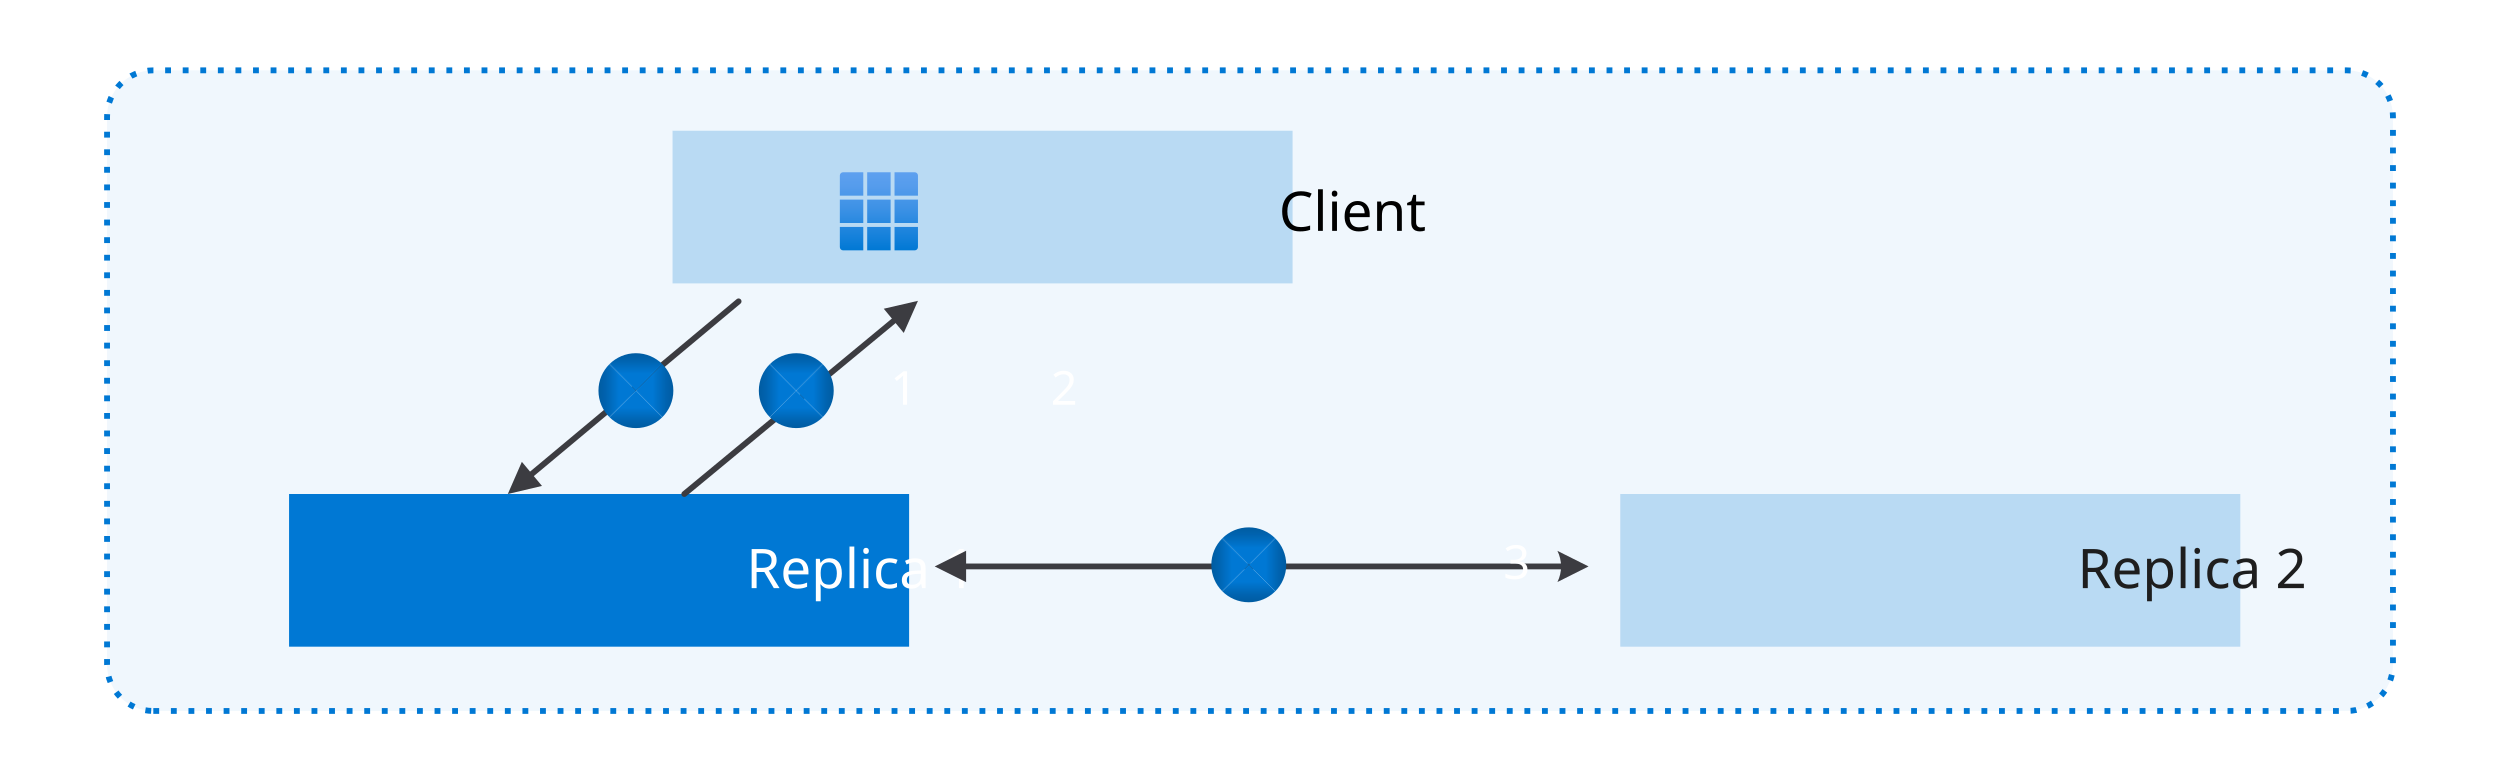
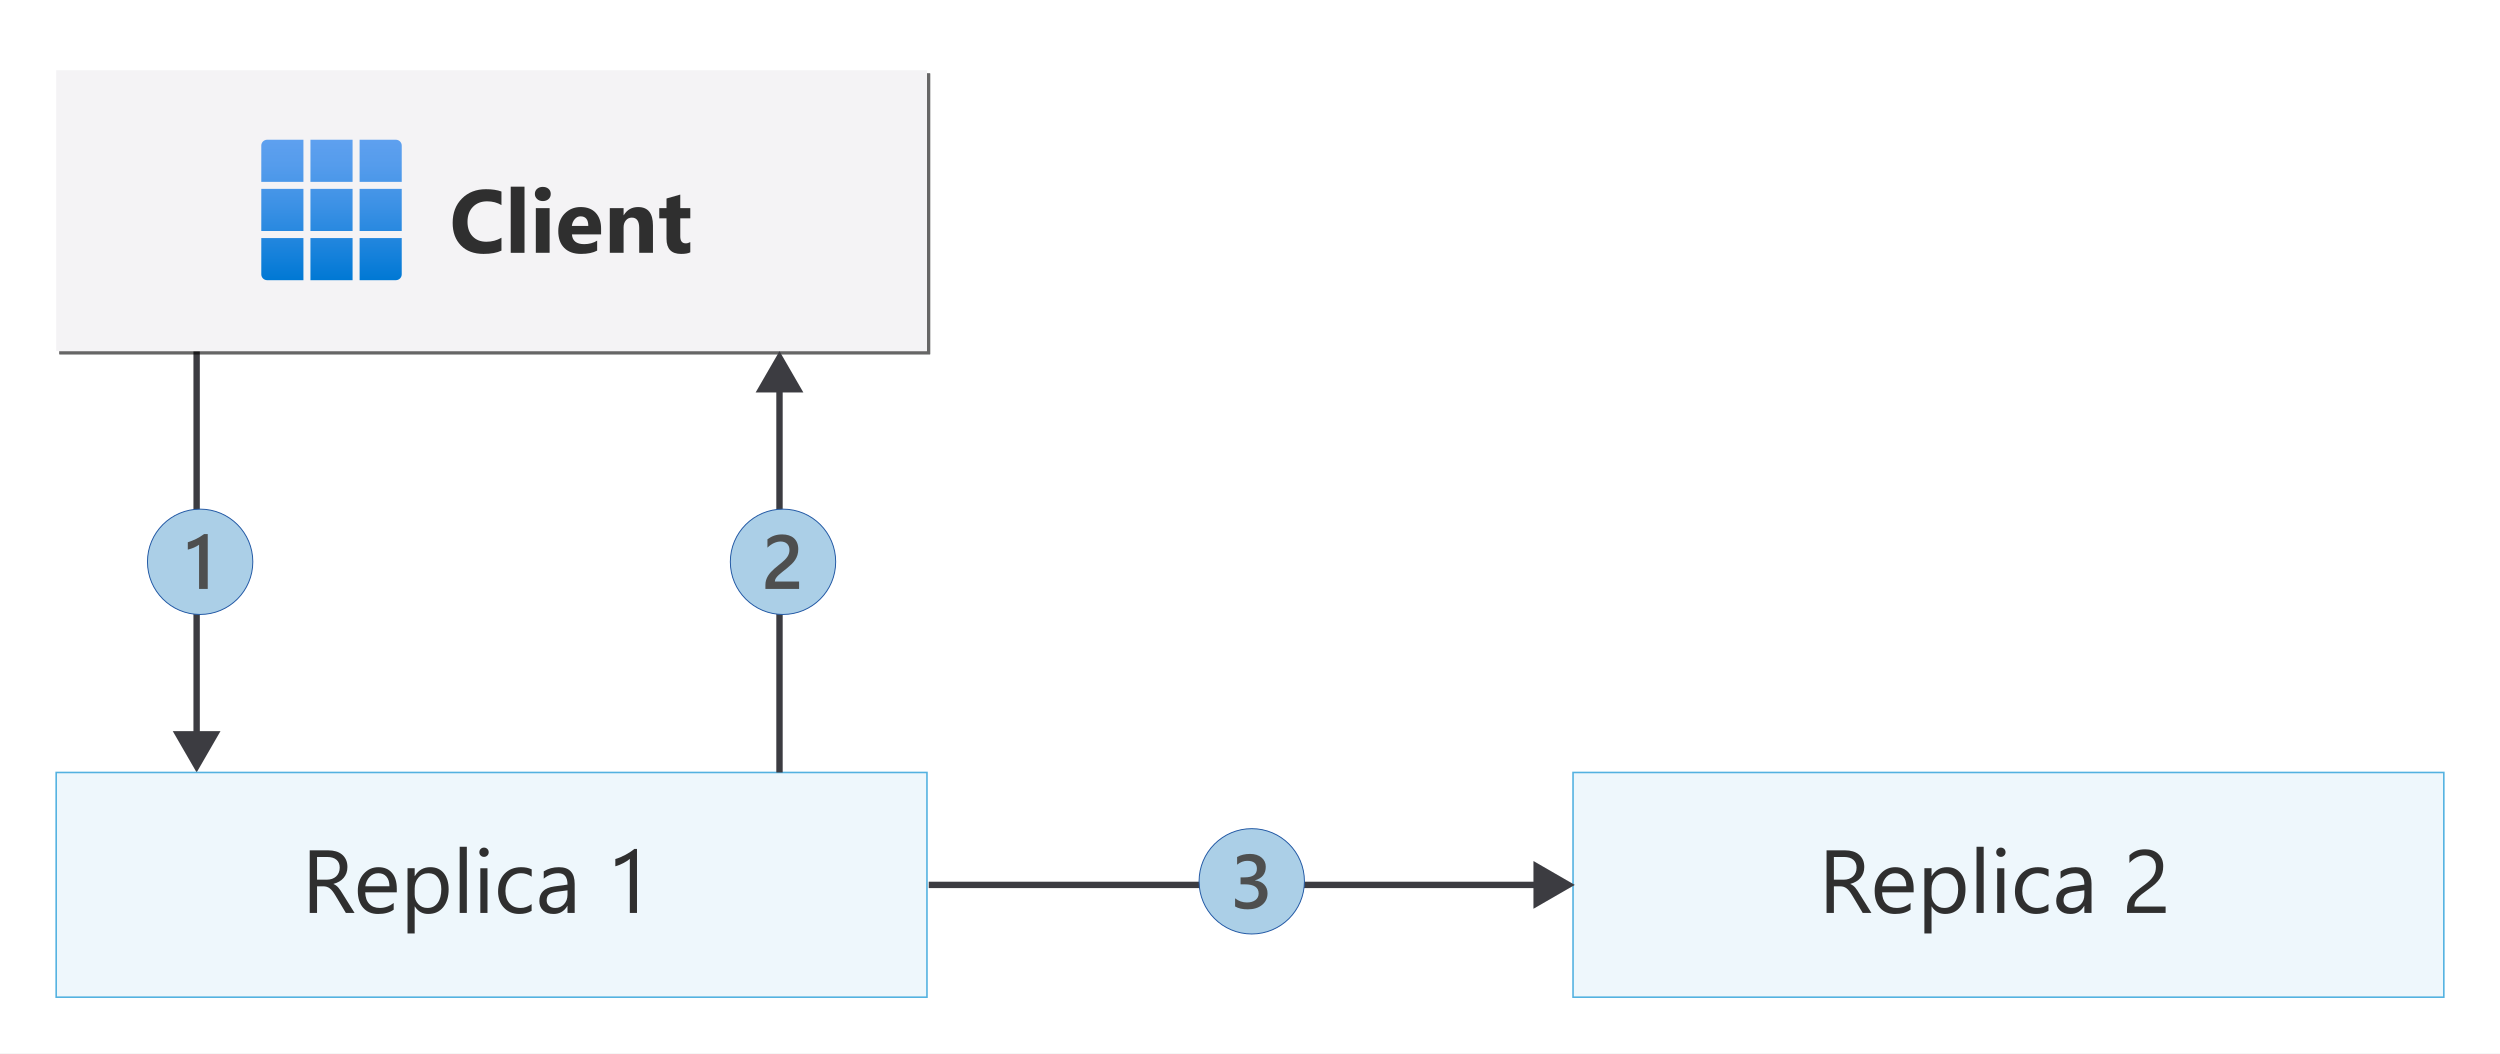
- <svg xmlns="http://www.w3.org/2000/svg" xmlns:ns1="http://schemas.microsoft.com/visio/2003/SVGExtensions/" xmlns:xlink="http://www.w3.org/1999/xlink" width="8.889in" height="2.778in" viewBox="0 0 640 200" xml:space="preserve" color-interpolation-filters="sRGB" class="st17">
-   <ns1:documentProperties ns1:langID="2052" ns1:metric="true" ns1:viewMarkup="false">
-     <ns1:userDefs>
-       <ns1:ud ns1:nameU="msvSubprocessMaster" ns1:prompt="" ns1:val="VT4(Rectangle)" />
-       <ns1:ud ns1:nameU="msvNoAutoConnect" ns1:val="VT0(1):26" />
-     </ns1:userDefs>
-   </ns1:documentProperties>
-   <style type="text/css">
- 	
- 		.st1 {fill:#ffffff;stroke:none;stroke-width:0.25}
- 		.st2 {fill:#f0f7fd;stroke:#0078d4;stroke-dasharray:1.5,3;stroke-linecap:butt;stroke-width:1.5}
- 		.st3 {fill:#0078d4;stroke:none;stroke-linecap:butt;stroke-width:0.561}
- 		.st4 {fill:#ffffff;font-family:Segoe UI;font-size:1.167em}
- 		.st5 {fill:#0078d4;fill-opacity:0.23;stroke:none;stroke-linecap:butt;stroke-width:0.561}
- 		.st6 {fill:#1e1e1e;font-family:Segoe UI;font-size:1.167em}
- 		.st7 {marker-start:url(#mrkr4-19);stroke:#3c3c41;stroke-linecap:round;stroke-linejoin:round;stroke-width:1.5}
- 		.st8 {fill:#3c3c41;fill-opacity:1;stroke:#3c3c41;stroke-opacity:1;stroke-width:0.373}
- 		.st9 {marker-end:url(#mrkr5-27);marker-start:url(#mrkr4-19);stroke:#3c3c41;stroke-linecap:round;stroke-linejoin:round;stroke-width:1.5}
- 		.st10 {marker-end:url(#mrkr4-33);stroke:#3c3c41;stroke-linecap:round;stroke-linejoin:round;stroke-width:1.5}
- 		.st11 {fill:none;stroke:none;stroke-linecap:butt;stroke-width:0.561}
- 		.st12 {fill:#000000;font-family:Segoe UI;font-size:1.167em}
- 		.st13 {fill:url(#grad0-42);stroke:none;stroke-linecap:butt;stroke-width:0.75}
- 		.st14 {fill:url(#grad13-47);stroke:none;stroke-linecap:butt;stroke-width:0.561}
- 		.st15 {fill:none;stroke:none;stroke-linecap:butt;stroke-width:0.75}
- 		.st16 {fill:#ffffff;font-family:Segoe UI;font-size:1em}
- 		.st17 {fill:none;fill-rule:evenodd;font-size:12px;overflow:visible;stroke-linecap:square;stroke-miterlimit:3}
- 	
- 	</style>
-   <defs id="Patterns_And_Gradients">
-     <linearGradient id="grad0-42" x1="0" y1="0" x2="1" y2="0" gradientTransform="rotate(-90 0.5 0.5)">
-       <stop offset="0" stop-color="#0078d4" stop-opacity="1" />
-       <stop offset="0.16" stop-color="#1380da" stop-opacity="1" />
-       <stop offset="0.53" stop-color="#3c91e5" stop-opacity="1" />
-       <stop offset="0.82" stop-color="#559cec" stop-opacity="1" />
-       <stop offset="1" stop-color="#5ea0ef" stop-opacity="1" />
-     </linearGradient>
-     <pattern id="grad13-47" x="0" y="0" width="1" height="1" patternContentUnits="objectBoundingBox">
-       <path d="M 0.5 0.5 L 0 0 L 0 1 z" style="fill:url(#grad0-48)" />
-       <path d="M 0.5 0.5 L 1 0 L 1 1 z" style="fill:url(#grad0-49)" />
-       <path d="M 0.5 0.5 L 0 0 L 1 0 z" style="fill:url(#grad0-50)" />
-       <path d="M 0.5 0.5 L 0 1 L 1 1 z" style="fill:url(#grad0-51)" />
-     </pattern>
-     <linearGradient id="grad0-48" x1="0" y1="0" x2="1" y2="0" gradientTransform="rotate(180 0.5 0.5)">
-       <stop offset="0.45" stop-color="#0078d4" stop-opacity="1" />
-       <stop offset="0.805" stop-color="#0063af" stop-opacity="1" />
-       <stop offset="1" stop-color="#005ba1" stop-opacity="1" />
-     </linearGradient>
-     <linearGradient id="grad0-49" x1="0" y1="0" x2="1" y2="0" gradientTransform="rotate(360 0.5 0.5)">
-       <stop offset="0.45" stop-color="#0078d4" stop-opacity="1" />
-       <stop offset="0.805" stop-color="#0063af" stop-opacity="1" />
-       <stop offset="1" stop-color="#005ba1" stop-opacity="1" />
-     </linearGradient>
-     <linearGradient id="grad0-50" x1="0" y1="0" x2="1" y2="0" gradientTransform="rotate(270 0.5 0.5)">
-       <stop offset="0.45" stop-color="#0078d4" stop-opacity="1" />
-       <stop offset="0.805" stop-color="#0063af" stop-opacity="1" />
-       <stop offset="1" stop-color="#005ba1" stop-opacity="1" />
-     </linearGradient>
-     <linearGradient id="grad0-51" x1="0" y1="0" x2="1" y2="0" gradientTransform="rotate(90 0.5 0.5)">
-       <stop offset="0.45" stop-color="#0078d4" stop-opacity="1" />
-       <stop offset="0.805" stop-color="#0063af" stop-opacity="1" />
-       <stop offset="1" stop-color="#005ba1" stop-opacity="1" />
+ <svg xmlns="http://www.w3.org/2000/svg" width="391.6" height="165" viewBox="0 0 391.6 165">
+   <defs>
+     <linearGradient id="linear-gradient" x1="-512.072" y1="-3860.288" x2="-512.072" y2="-3838.288" gradientTransform="translate(564 -3816.4) scale(1 -1)" gradientUnits="userSpaceOnUse">
+       <stop offset="0" stop-color="#0078d4" />
+       <stop offset=".16" stop-color="#1380da" />
+       <stop offset=".53" stop-color="#3c91e5" />
+       <stop offset=".82" stop-color="#559cec" />
+       <stop offset="1" stop-color="#5ea0ef" />
    </linearGradient>
  </defs>
-   <defs id="Masters" />
-   <defs id="Markers">
-     <g id="lend4">
-       <path d="M 2 1 L 0 0 L 2 -1 L 2 1 " style="stroke:none" />
-     </g>
-     <marker id="mrkr4-19" class="st8" ns1:arrowType="4" ns1:arrowSize="2" ns1:setback="5.12" refX="5.12" orient="auto" markerUnits="strokeWidth" overflow="visible">
-       <use xlink:href="#lend4" transform="scale(2.68) " />
-     </marker>
-     <g id="lend5">
-       <path d="M 2 1 L 0 0 L 1.981 -0.993 C 1.672 -0.365 1.673 0.373 1.985 1 " style="stroke:none" />
-     </g>
-     <marker id="mrkr5-27" class="st8" ns1:arrowType="5" ns1:arrowSize="2" ns1:setback="4.69" refX="-4.69" orient="auto" markerUnits="strokeWidth" overflow="visible">
-       <use xlink:href="#lend5" transform="scale(-2.68,-2.68) " />
-     </marker>
-     <marker id="mrkr4-33" class="st8" ns1:arrowType="4" ns1:arrowSize="2" ns1:setback="5.36" refX="-5.36" orient="auto" markerUnits="strokeWidth" overflow="visible">
-       <use xlink:href="#lend4" transform="scale(-2.68,-2.68) " />
-     </marker>
-   </defs>
-   <g ns1:mID="0" ns1:index="1" ns1:groupContext="foregroundPage">
-     <ns1:userDefs>
-       <ns1:ud ns1:nameU="msvThemeOrder" ns1:val="VT0(0):26" />
-     </ns1:userDefs>
-     <ns1:pageProperties ns1:drawingScale="0.0138889" ns1:pageScale="0.0138889" ns1:drawingUnits="29" ns1:shadowOffsetX="8.50394" ns1:shadowOffsetY="-8.50394" />
-     <g id="shape75-1" ns1:mID="75" ns1:groupContext="shape" transform="translate(0,4.2126)">
-       <rect x="0" y="-4.213" width="640" height="204.213" class="st1" />
-     </g>
-     <g id="shape145-3" ns1:mID="145" ns1:groupContext="shape" transform="translate(27.4074,-18)">
-       <ns1:userDefs>
-         <ns1:ud ns1:nameU="CTypeTopLeftSnip" ns1:prompt="" ns1:val="VT0(0):5" />
-         <ns1:ud ns1:nameU="CTypeTopRightSnip" ns1:prompt="" ns1:val="VT0(0):5" />
-         <ns1:ud ns1:nameU="CTypeBotLeftSnip" ns1:prompt="" ns1:val="VT0(0):5" />
-         <ns1:ud ns1:nameU="CTypeBotRightSnip" ns1:prompt="" ns1:val="VT0(0):5" />
-         <ns1:ud ns1:nameU="CornerLockHoriz" ns1:prompt="" ns1:val="VT0(1):5" />
-         <ns1:ud ns1:nameU="CornerLockVert" ns1:prompt="" ns1:val="VT0(1):5" />
-         <ns1:ud ns1:nameU="CornerLockDiag" ns1:prompt="" ns1:val="VT0(0):5" />
-         <ns1:ud ns1:nameU="TopLeftOffset" ns1:prompt="" ns1:val="VT0(0.15748031496063):24" />
-         <ns1:ud ns1:nameU="TopRightOffset" ns1:prompt="" ns1:val="VT0(0.15748031496063):24" />
-         <ns1:ud ns1:nameU="BotLeftOffset" ns1:prompt="" ns1:val="VT0(0.15748031496063):24" />
-         <ns1:ud ns1:nameU="BotRightOffset" ns1:prompt="" ns1:val="VT0(0.15748031496063):24" />
-         <ns1:ud ns1:nameU="visVersion" ns1:prompt="" ns1:val="VT0(15):26" />
-         <ns1:ud ns1:nameU="TopLeftOffset" ns1:prompt="" ns1:val="VT0(0.16438714930588):1" />
-         <ns1:ud ns1:nameU="TopRightOffset" ns1:prompt="" ns1:val="VT0(0.16438714930588):1" />
-         <ns1:ud ns1:nameU="BotLeftOffset" ns1:prompt="" ns1:val="VT0(0.16438714930588):1" />
-         <ns1:ud ns1:nameU="BotRightOffset" ns1:prompt="" ns1:val="VT0(0.16438714930588):1" />
-       </ns1:userDefs>
-       <path d="M11.84 200 L573.35 200 A11.836 11.836 -180 0 0 585.19 188.16 L585.19 47.84 A11.836 11.836 -180 0 0 573.35        36 L11.84 36 A11.836 11.836 -180 0 0 -0 47.84 L0 188.16 A11.836 11.836 -180 0 0 11.84 200 Z" class="st2" />
-     </g>
-     <g id="group122-5" transform="translate(625,161.378)" ns1:mID="122" ns1:groupContext="group">
- 			</g>
-     <g id="shape129-6" ns1:mID="129" ns1:groupContext="shape" transform="translate(74,-34.4572)">
-       <ns1:textBlock ns1:margins="rect(0,0,0,0)" ns1:tabSpace="42.5197" />
-       <ns1:textRect cx="79.366" cy="180.457" width="158.74" height="39.086" />
-       <rect x="0" y="160.914" width="158.733" height="39.086" class="st3" />
-       <text x="51.53" y="185.01" class="st4" ns1:langID="2052">
-         <ns1:paragraph ns1:horizAlign="1" />
-         <ns1:tabList />Replica 1</text>
-     </g>
-     <g id="shape132-9" ns1:mID="132" ns1:groupContext="shape" transform="translate(172.168,-127.457)">
-       <rect x="0" y="160.914" width="158.733" height="39.086" class="st5" />
-     </g>
-     <g id="shape144-11" ns1:mID="144" ns1:groupContext="shape" transform="translate(414.785,-34.4572)">
-       <ns1:textBlock ns1:margins="rect(0,0,0,0)" ns1:tabSpace="42.5197" />
-       <ns1:textRect cx="79.366" cy="180.457" width="158.74" height="39.086" />
-       <rect x="0" y="160.914" width="158.733" height="39.086" class="st5" />
-       <text x="51.53" y="185.01" class="st6" ns1:langID="2052">
-         <ns1:paragraph ns1:horizAlign="1" />
-         <ns1:tabList />Replica 2</text>
-     </g>
-     <g id="shape154-14" ns1:mID="154" ns1:groupContext="shape" transform="translate(1.83563,-27.0807) rotate(-39.8531)">
-       <ns1:userDefs>
-         <ns1:ud ns1:nameU="visVersion" ns1:prompt="" ns1:val="VT0(17):26" />
-       </ns1:userDefs>
-       <path d="M7.68 200 L8.04 200 L76.95 200" class="st7" />
-     </g>
-     <g id="shape156-20" ns1:mID="156" ns1:groupContext="shape" transform="translate(239.282,-55)">
-       <ns1:userDefs>
-         <ns1:ud ns1:nameU="visVersion" ns1:prompt="" ns1:val="VT0(17):26" />
-       </ns1:userDefs>
-       <path d="M7.68 200 L8.04 200 L160.35 200" class="st9" />
-     </g>
-     <g id="shape157-28" ns1:mID="157" ns1:groupContext="shape" transform="translate(47.7401,-27.6783) rotate(-39.5852)">
-       <ns1:userDefs>
-         <ns1:ud ns1:nameU="visVersion" ns1:prompt="" ns1:val="VT0(17):26" />
-       </ns1:userDefs>
-       <path d="M0 200 L69.57 200" class="st10" />
-     </g>
-     <g id="group158-34" transform="translate(215,-125.914)" ns1:mID="158" ns1:groupContext="group">
-       <g id="shape141-35" ns1:mID="141" ns1:groupContext="shape" transform="translate(26.9308,0)">
-         <ns1:textBlock ns1:margins="rect(0,0,0,0)" ns1:tabSpace="42.5197" />
-         <ns1:textRect cx="23.069" cy="180.457" width="46.14" height="39.086" />
-         <rect x="0" y="160.914" width="46.138" height="39.086" class="st11" />
-         <text x="5.35" y="185.01" class="st12" ns1:langID="2052">
-           <ns1:paragraph ns1:horizAlign="1" />
-           <ns1:tabList />Client</text>
+   <g isolation="isolate">
+     <g id="Shapes">
+       <rect width="391.6" height="165" fill="#fff" />
+       <g>
+         <line x1="30.8" y1="55" x2="30.8" y2="115.618" fill="none" stroke="#3c3c41" stroke-miterlimit="10" />
+         <polygon points="27.06 114.524 30.8 121 34.54 114.524 27.06 114.524" fill="#3c3c41" />
      </g>
-       <g id="group151-38" transform="translate(0,-10)" ns1:mID="151" ns1:groupContext="group">
-         <g id="shape152-39" ns1:mID="152" ns1:groupContext="shape">
-           <path d="M7 194 L13 194 L13 200 L7 200 L7 194 ZM0 186 L6 186 L6 180 L0.84 180 a0.838 0.838 -180 0 0 -0.838          0.838 L0 186 ZM0.84 200 L6 200 L6 194 L0 194 L0 199.16 a0.838 0.838 -180 0 0 0.838 0.838 ZM0          193 L6 193 L6 187 L0 187 L0 193 ZM14 200 L19.16 200 a0.838 0.838 -180 0 0 0.838 -0.838 L20 194          L14 194 L14 200 ZM7 193 L13 193 L13 187 L7 187 L7 193 ZM14 193 L20 193 L20 187 L14 187 L14 193 ZM14          180 L14 186 L20 186 L20 180.84 a0.838 0.838 -180 0 0 -0.838 -0.838 L14 180 ZM7 186 L13 186 L13          180 L7 180 L7 186 Z" class="st13" />
+       <g>
+         <rect x="8.8" y="121" width="136.4" height="35.2" fill="#fff" />
+         <rect x="8.8" y="121" width="136.4" height="35.2" fill="#53b1e0" opacity=".1" />
+         <rect x="8.8" y="121" width="136.4" height="35.2" fill="none" stroke="#53b1e0" stroke-width=".25" />
+       </g>
+       <g>
+         <rect x="246.4" y="121" width="136.4" height="35.2" fill="#fff" />
+         <rect x="246.4" y="121" width="136.4" height="35.2" fill="#53b1e0" opacity=".1" />
+         <rect x="246.4" y="121" width="136.4" height="35.2" fill="none" stroke="#53b1e0" stroke-width=".25" />
+       </g>
+       <g>
+         <g mix-blend-mode="multiply" opacity=".6">
+           <rect x="9.3" y="11.5" width="136.4" height="44" />
+           <rect x="9.3" y="11.5" width="136.4" height="44" />
+         </g>
+         <g>
+           <rect x="8.8" y="11" width="136.4" height="44" fill="#fff" />
+           <rect x="8.8" y="11" width="136.4" height="44" fill="#f4f3f5" />
        </g>
      </g>
-     </g>
-     <g id="group159-43" transform="translate(153.205,-90.4143)" ns1:mID="159" ns1:groupContext="group">
-       <g id="shape160-44" ns1:mID="160" ns1:groupContext="shape" transform="translate(0,380.829) scale(1,-1)">
-         <ellipse cx="9.586" cy="190.414" rx="9.586" ry="9.586" class="st14" />
+       <path d="M48.628,37.288h6.6v6.6h-6.6v-6.6ZM40.928,28.488h6.6v-6.6h-5.679c-.509,0-.921.412-.921.921v5.679ZM41.849,43.888h5.679v-6.6h-6.6v5.679c0,.509.412.921.921.921h0ZM40.928,36.188h6.6v-6.6h-6.6v6.6ZM56.328,43.888h5.679c.509,0,.921-.412.921-.921h0v-5.679h-6.6v6.6ZM48.628,36.188h6.6v-6.6h-6.6v6.6ZM56.328,36.188h6.6v-6.6h-6.6v6.6ZM56.328,21.888v6.6h6.6v-5.679c0-.509-.412-.921-.921-.921h-5.679ZM48.628,28.488h6.6v-6.6h-6.6v6.6Z" fill="url(#linear-gradient)" />
+       <g>
+         <g>
+           <circle cx="31.35" cy="88" r="8.25" fill="#c6e3f3" />
+           <circle cx="31.35" cy="88" r="8.25" fill="#155ea1" opacity=".15" />
+           <circle cx="31.35" cy="88" r="8.25" fill="none" stroke="#1f56a3" stroke-miterlimit="10" stroke-width=".15" />
+         </g>
+         <path d="M32.54,83.661v8.59h-1.359v-6.926c-.246.176-.511.325-.794.448s-.606.231-.97.325v-1.16c.227-.074.445-.152.656-.234s.419-.174.624-.275.412-.215.621-.34.425-.268.647-.428h.574Z" fill="#4e4f4f" />
      </g>
-       <g id="shape161-52" ns1:mID="161" ns1:groupContext="shape" transform="translate(2.93206,-1.91692)">
-         <ns1:textBlock ns1:margins="rect(0,0,0,0)" ns1:tabSpace="42.5197" />
-         <ns1:textRect cx="6.39" cy="192.331" width="12.79" height="15.337" />
-         <rect x="0" y="184.663" width="12.781" height="15.337" class="st15" />
-         <text x="3.16" y="195.93" class="st16" ns1:langID="2052">
-           <ns1:paragraph ns1:horizAlign="1" />
-           <ns1:tabList />1</text>
+       <g>
+         <line x1="122.1" y1="60.382" x2="122.1" y2="121" fill="none" stroke="#3c3c41" stroke-miterlimit="10" />
+         <polygon points="118.36 61.477 122.1 55 125.84 61.477 118.36 61.477" fill="#3c3c41" />
+       </g>
+       <g>
+         <g>
+           <circle cx="122.65" cy="88" r="8.25" fill="#c6e3f3" />
+           <circle cx="122.65" cy="88" r="8.25" fill="#155ea1" opacity=".15" />
+           <circle cx="122.65" cy="88" r="8.25" fill="none" stroke="#1f56a3" stroke-miterlimit="10" stroke-width=".15" />
+         </g>
+         <path d="M125.167,92.251h-5.273v-.65c0-.266.037-.515.111-.747s.174-.451.299-.656.272-.398.44-.58.348-.357.539-.527.387-.334.586-.492.395-.317.586-.477c.18-.152.344-.302.492-.448s.275-.298.381-.454.188-.321.246-.495.088-.362.088-.565c0-.223-.034-.417-.102-.583s-.164-.305-.287-.416-.269-.195-.436-.252-.352-.085-.551-.085c-.344,0-.693.08-1.049.24s-.697.4-1.025.721v-1.307c.172-.129.346-.241.521-.337s.357-.176.545-.24.385-.112.592-.144.428-.047.662-.047c.379,0,.723.05,1.031.149s.572.246.791.44.388.435.507.724.179.621.179.996c0,.34-.042.645-.126.917s-.203.524-.357.759-.341.457-.56.668-.463.428-.732.65c-.227.184-.452.362-.677.536s-.427.344-.606.51-.325.332-.436.498-.167.333-.167.501v.029h3.791v1.166Z" fill="#4e4f4f" />
+       </g>
+       <g>
+         <line x1="145.475" y1="138.611" x2="241.293" y2="138.611" fill="none" stroke="#3c3c41" stroke-miterlimit="10" />
+         <polygon points="240.199 142.351 246.675 138.611 240.199 134.871 240.199 142.351" fill="#3c3c41" />
+       </g>
+       <g>
+         <g>
+           <circle cx="196.075" cy="138.05" r="8.25" fill="#c6e3f3" />
+           <circle cx="196.075" cy="138.05" r="8.25" fill="#155ea1" opacity=".15" />
+           <circle cx="196.075" cy="138.05" r="8.25" fill="none" stroke="#1f56a3" stroke-miterlimit="10" stroke-width=".15" />
+         </g>
+         <path d="M193.464,141.99v-1.277c.547.434,1.164.65,1.852.65.559,0,1.005-.127,1.339-.381s.501-.598.501-1.031c0-.953-.729-1.43-2.186-1.43h-.65v-1.09h.621c1.293,0,1.94-.449,1.94-1.348,0-.828-.504-1.242-1.512-1.242-.562,0-1.092.201-1.588.604v-1.207c.57-.32,1.244-.48,2.022-.48.746,0,1.344.188,1.793.562s.674.856.674,1.441c0,1.105-.562,1.816-1.688,2.133v.023c.606.059,1.084.271,1.435.636s.527.821.527,1.368c0,.754-.283,1.362-.85,1.825s-1.312.694-2.238.694c-.832,0-1.496-.15-1.992-.451Z" fill="#4e4f4f" />
      </g>
    </g>
-     <g id="group165-55" transform="translate(194.26,-90.4143)" ns1:mID="165" ns1:groupContext="group">
-       <g id="shape166-56" ns1:mID="166" ns1:groupContext="shape" transform="translate(0,380.829) scale(1,-1)">
-         <ellipse cx="9.586" cy="190.414" rx="9.586" ry="9.586" class="st14" />
+     <g id="Text">
+       <g>
+         <path d="M55.54,143h-1.367l-1.641-2.748c-.15-.256-.296-.473-.438-.653-.141-.18-.286-.327-.434-.44-.148-.114-.308-.197-.478-.25-.171-.052-.363-.078-.578-.078h-.943v4.17h-1.148v-9.803h2.926c.428,0,.824.054,1.186.16.362.107.677.271.943.489s.475.491.625.816c.15.326.226.708.226,1.145,0,.342-.051.655-.154.94-.102.285-.248.539-.438.763-.189.223-.417.413-.684.57s-.566.279-.899.366v.027c.164.072.307.156.427.249.121.094.236.204.345.332.109.127.218.273.325.434.107.162.227.35.359.565l1.839,2.946ZM49.661,134.237v3.555h1.559c.287,0,.553-.044.796-.13.244-.087.455-.211.632-.373.178-.161.317-.359.417-.595.1-.234.15-.498.15-.789,0-.524-.17-.934-.509-1.228s-.831-.44-1.473-.44h-1.572Z" fill="#2f2f2f" />
+         <path d="M62.152,139.78h-4.942c.018.779.228,1.381.629,1.805s.953.636,1.654.636c.789,0,1.513-.26,2.174-.779v1.053c-.615.446-1.429.67-2.44.67-.989,0-1.766-.318-2.331-.954s-.848-1.53-.848-2.683c0-1.09.309-1.977.926-2.663.618-.685,1.384-1.028,2.3-1.028s1.625.296,2.126.889c.501.592.752,1.415.752,2.468v.588ZM61.004,138.83c-.004-.647-.161-1.151-.468-1.511-.308-.36-.735-.54-1.282-.54-.529,0-.978.189-1.347.567-.369.378-.597.872-.684,1.483h3.78Z" fill="#2f2f2f" />
+         <path d="M64.983,141.988h-.027v4.231h-1.121v-10.22h1.121v1.23h.027c.551-.93,1.358-1.395,2.42-1.395.902,0,1.606.314,2.112.94.506.627.759,1.467.759,2.519,0,1.171-.285,2.108-.855,2.812s-1.349,1.057-2.338,1.057c-.907,0-1.606-.393-2.099-1.176ZM64.956,139.165v.978c0,.578.188,1.069.564,1.473s.854.606,1.432.606c.679,0,1.211-.26,1.596-.779s.578-1.242.578-2.167c0-.779-.18-1.391-.54-1.832-.36-.442-.848-.663-1.463-.663-.652,0-1.176.227-1.572.68-.397.454-.595,1.022-.595,1.706Z" fill="#2f2f2f" />
+         <path d="M73.125,143h-1.121v-10.363h1.121v10.363Z" fill="#2f2f2f" />
+         <path d="M75.812,134.223c-.201,0-.372-.068-.513-.205s-.212-.31-.212-.519c0-.21.071-.384.212-.523.141-.139.312-.208.513-.208.205,0,.379.069.523.208.144.14.215.314.215.523,0,.2-.072.371-.215.513-.144.141-.318.212-.523.212ZM76.359,143h-1.121v-7h1.121v7Z" fill="#2f2f2f" />
+         <path d="M83.271,142.679c-.538.323-1.176.485-1.914.485-.998,0-1.804-.325-2.417-.975s-.919-1.491-.919-2.525c0-1.153.331-2.079.991-2.779.661-.699,1.542-1.049,2.646-1.049.615,0,1.158.113,1.627.342v1.148c-.519-.365-1.076-.547-1.668-.547-.715,0-1.302.256-1.76.769s-.687,1.187-.687,2.021c0,.82.215,1.467.646,1.941.431.474,1.008.711,1.733.711.611,0,1.185-.203,1.723-.608v1.066Z" fill="#2f2f2f" />
+         <path d="M90.014,143h-1.121v-1.094h-.027c-.488.838-1.206,1.258-2.153,1.258-.697,0-1.243-.185-1.637-.554s-.591-.859-.591-1.47c0-1.309.77-2.069,2.311-2.283l2.099-.294c0-1.19-.481-1.784-1.442-1.784-.843,0-1.604.287-2.283.861v-1.148c.688-.438,1.481-.656,2.379-.656,1.645,0,2.468.87,2.468,2.611v4.553ZM88.893,139.459l-1.688.232c-.519.072-.912.201-1.176.386s-.397.512-.397.981c0,.342.122.621.366.837.244.217.568.325.974.325.556,0,1.015-.195,1.377-.585s.543-.883.543-1.48v-.697Z" fill="#2f2f2f" />
+         <path d="M99.776,143h-1.121v-8.47c-.086.086-.213.185-.379.297-.167.112-.353.223-.56.332s-.426.212-.656.308-.455.171-.673.226v-1.135c.246-.068.507-.161.783-.277s.547-.246.814-.39.519-.294.755-.451.442-.31.615-.461h.424v10.021Z" fill="#2f2f2f" />
      </g>
-       <g id="shape167-59" ns1:mID="167" ns1:groupContext="shape" transform="translate(2.93206,-1.91692)">
-         <ns1:textBlock ns1:margins="rect(0,0,0,0)" ns1:tabSpace="42.5197" />
-         <ns1:textRect cx="6.39" cy="192.331" width="12.79" height="15.337" />
-         <rect x="0" y="184.663" width="12.781" height="15.337" class="st15" />
-         <text x="3.16" y="195.93" class="st16" ns1:langID="2052">
-           <ns1:paragraph ns1:horizAlign="1" />
-           <ns1:tabList />2</text>
+       <g>
+         <path d="M293.139,143h-1.367l-1.641-2.748c-.15-.256-.296-.473-.438-.653-.141-.18-.286-.327-.434-.44-.148-.114-.308-.197-.478-.25-.171-.052-.363-.078-.578-.078h-.943v4.17h-1.148v-9.803h2.926c.429,0,.824.054,1.187.16.362.107.677.271.943.489s.475.491.625.816c.15.326.226.708.226,1.145,0,.342-.051.655-.153.94-.102.285-.249.539-.438.763-.19.223-.417.413-.684.57s-.566.279-.899.366v.027c.164.072.307.156.428.249.12.094.235.204.345.332.109.127.218.273.325.434.106.162.227.35.358.565l1.839,2.946ZM287.26,134.237v3.555h1.559c.287,0,.553-.044.797-.13.243-.087.454-.211.632-.373.178-.161.317-.359.417-.595.101-.234.15-.498.15-.789,0-.524-.17-.934-.509-1.228-.34-.294-.831-.44-1.474-.44h-1.572Z" fill="#2f2f2f" />
+         <path d="M299.752,139.78h-4.942c.019.779.229,1.381.629,1.805.401.424.953.636,1.654.636.789,0,1.514-.26,2.174-.779v1.053c-.615.446-1.429.67-2.44.67-.988,0-1.766-.318-2.331-.954-.565-.636-.848-1.53-.848-2.683,0-1.09.309-1.977.927-2.663.617-.685,1.384-1.028,2.3-1.028s1.625.296,2.126.889c.502.592.752,1.415.752,2.468v.588ZM298.603,138.83c-.004-.647-.16-1.151-.468-1.511-.308-.36-.735-.54-1.282-.54-.528,0-.978.189-1.347.567-.369.378-.597.872-.684,1.483h3.78Z" fill="#2f2f2f" />
+         <path d="M302.583,141.988h-.027v4.231h-1.121v-10.22h1.121v1.23h.027c.552-.93,1.358-1.395,2.42-1.395.902,0,1.606.314,2.112.94.506.627.759,1.467.759,2.519,0,1.171-.284,2.108-.855,2.812-.569.704-1.349,1.057-2.338,1.057-.906,0-1.606-.393-2.099-1.176ZM302.555,139.165v.978c0,.578.189,1.069.565,1.473s.854.606,1.432.606c.68,0,1.211-.26,1.597-.779.385-.519.577-1.242.577-2.167,0-.779-.18-1.391-.54-1.832-.359-.442-.848-.663-1.463-.663-.651,0-1.176.227-1.572.68-.397.454-.595,1.022-.595,1.706Z" fill="#2f2f2f" />
+         <path d="M310.724,143h-1.121v-10.363h1.121v10.363Z" fill="#2f2f2f" />
+         <path d="M313.412,134.223c-.201,0-.372-.068-.513-.205-.142-.137-.212-.31-.212-.519,0-.21.07-.384.212-.523.141-.139.311-.208.513-.208.205,0,.379.069.522.208.144.14.216.314.216.523,0,.2-.072.371-.216.513-.144.141-.317.212-.522.212ZM313.959,143h-1.121v-7h1.121v7Z" fill="#2f2f2f" />
+         <path d="M320.871,142.679c-.538.323-1.176.485-1.914.485-.998,0-1.804-.325-2.417-.975-.612-.649-.919-1.491-.919-2.525,0-1.153.33-2.079.991-2.779.66-.699,1.542-1.049,2.646-1.049.615,0,1.157.113,1.627.342v1.148c-.519-.365-1.076-.547-1.668-.547-.716,0-1.303.256-1.761.769s-.686,1.187-.686,2.021c0,.82.215,1.467.645,1.941.431.474,1.009.711,1.733.711.61,0,1.185-.203,1.723-.608v1.066Z" fill="#2f2f2f" />
+         <path d="M327.614,143h-1.121v-1.094h-.027c-.487.838-1.205,1.258-2.153,1.258-.697,0-1.243-.185-1.637-.554-.395-.369-.592-.859-.592-1.47,0-1.309.77-2.069,2.311-2.283l2.099-.294c0-1.19-.48-1.784-1.442-1.784-.843,0-1.603.287-2.283.861v-1.148c.689-.438,1.481-.656,2.379-.656,1.645,0,2.468.87,2.468,2.611v4.553ZM326.493,139.459l-1.688.232c-.519.072-.911.201-1.176.386-.264.185-.397.512-.397.981,0,.342.122.621.366.837.243.217.568.325.974.325.557,0,1.016-.195,1.378-.585s.543-.883.543-1.48v-.697Z" fill="#2f2f2f" />
+         <path d="M337.704,135.768c0-.301-.047-.564-.14-.786-.094-.224-.222-.409-.383-.558-.162-.147-.352-.259-.571-.331-.219-.073-.455-.109-.711-.109-.219,0-.433.029-.643.089-.209.059-.413.141-.611.246-.198.104-.39.23-.574.376-.185.145-.356.308-.517.485v-1.203c.315-.306.667-.539,1.057-.701.39-.161.864-.242,1.425-.242.401,0,.772.058,1.114.174s.639.286.889.51c.251.223.448.499.592.827s.215.704.215,1.128c0,.387-.044.738-.133,1.053s-.224.61-.403.889c-.181.277-.407.544-.681.8-.273.255-.595.515-.964.779-.46.328-.84.608-1.138.841-.299.232-.536.45-.711.652-.176.203-.299.406-.369.608-.071.203-.106.436-.106.701h4.881v1.005h-6.05v-.485c0-.42.046-.789.137-1.107.092-.319.242-.622.451-.909.21-.287.484-.574.824-.861.339-.287.755-.611,1.247-.971.355-.256.653-.499.893-.731s.432-.465.577-.697c.146-.232.25-.469.311-.708s.092-.493.092-.762Z" fill="#2f2f2f" />
      </g>
-     </g>
-     <g id="group168-62" transform="translate(310.102,-45.8286)" ns1:mID="168" ns1:groupContext="group">
-       <g id="shape169-63" ns1:mID="169" ns1:groupContext="shape" transform="translate(0,380.829) scale(1,-1)">
-         <ellipse cx="9.586" cy="190.414" rx="9.586" ry="9.586" class="st14" />
-       </g>
-       <g id="shape170-66" ns1:mID="170" ns1:groupContext="shape" transform="translate(2.93206,-1.91692)">
-         <ns1:textBlock ns1:margins="rect(0,0,0,0)" ns1:tabSpace="42.5197" />
-         <ns1:textRect cx="6.39" cy="192.331" width="12.79" height="15.337" />
-         <rect x="0" y="184.663" width="12.781" height="15.337" class="st15" />
-         <text x="3.16" y="195.93" class="st16" ns1:langID="2052">
-           <ns1:paragraph ns1:horizAlign="1" />
-           <ns1:tabList />3</text>
+       <g>
+         <path d="M78.548,39.255c-.715.346-1.65.519-2.803.519-1.504,0-2.687-.442-3.548-1.326-.861-.885-1.292-2.062-1.292-3.535,0-1.567.484-2.839,1.453-3.814.968-.975,2.225-1.463,3.77-1.463.957,0,1.764.121,2.42.363v2.125c-.656-.392-1.404-.588-2.242-.588-.92,0-1.664.29-2.228.869-.565.578-.848,1.362-.848,2.352,0,.947.267,1.703.8,2.266s1.251.844,2.153.844c.861,0,1.65-.209,2.365-.629v2.018Z" fill="#2f2f2f" />
+         <path d="M82.159,39.603h-2.16v-10.363h2.16v10.363Z" fill="#2f2f2f" />
+         <path d="M85.025,31.495c-.365,0-.663-.107-.895-.324s-.349-.482-.349-.797c0-.323.116-.588.349-.793s.531-.307.895-.307c.369,0,.669.102.899.307s.345.47.345.793c0,.328-.115.598-.345.807-.23.21-.53.315-.899.315ZM86.092,39.603h-2.16v-7h2.16v7Z" fill="#2f2f2f" />
+         <path d="M94.153,36.718h-4.566c.073,1.017.713,1.525,1.921,1.525.77,0,1.447-.183,2.03-.547v1.559c-.647.346-1.488.519-2.522.519-1.13,0-2.007-.315-2.632-.94s-.936-1.501-.936-2.622c0-1.162.337-2.082,1.012-2.762.674-.679,1.504-1.018,2.488-1.018,1.021,0,1.81.303,2.369.908.558.606.837,1.43.837,2.469v.908ZM92.15,35.392c0-1.002-.406-1.504-1.217-1.504-.346,0-.646.144-.899.432s-.407.644-.461,1.072h2.577Z" fill="#2f2f2f" />
+         <path d="M102.279,39.603h-2.153v-3.889c0-1.085-.387-1.627-1.162-1.627-.373,0-.681.143-.923.43s-.362.652-.362,1.094v3.992h-2.16v-7h2.16v1.107h.027c.515-.852,1.265-1.277,2.249-1.277,1.549,0,2.324.961,2.324,2.885v4.285Z" fill="#2f2f2f" />
+         <path d="M108.128,39.521c-.319.169-.8.254-1.442.254-1.522,0-2.283-.791-2.283-2.373v-3.205h-1.135v-1.594h1.135v-1.51l2.153-.615v2.125h1.572v1.594h-1.572v2.83c0,.729.29,1.094.868,1.094.228,0,.462-.066.704-.199v1.6Z" fill="#2f2f2f" />
      </g>
    </g>
  </g>
</svg>
